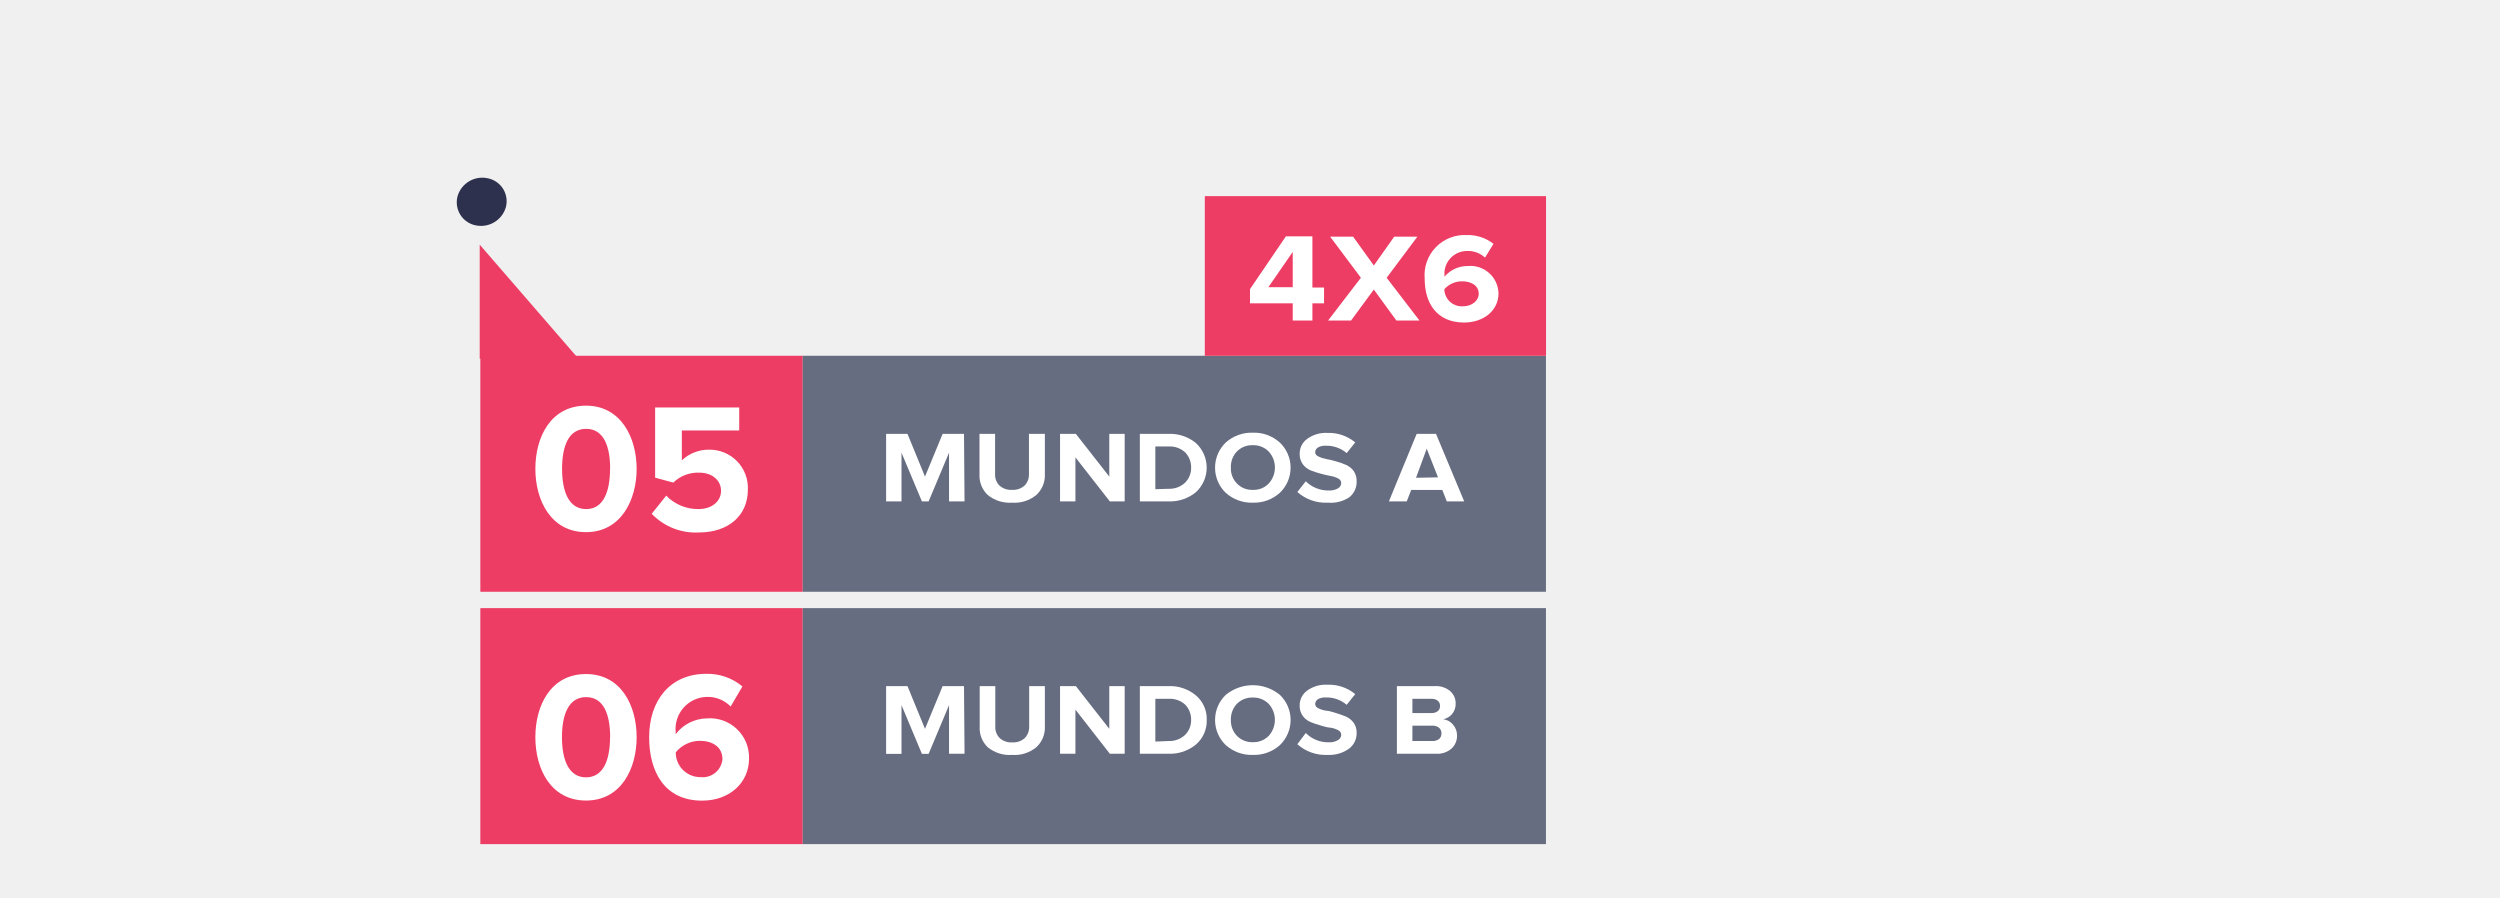
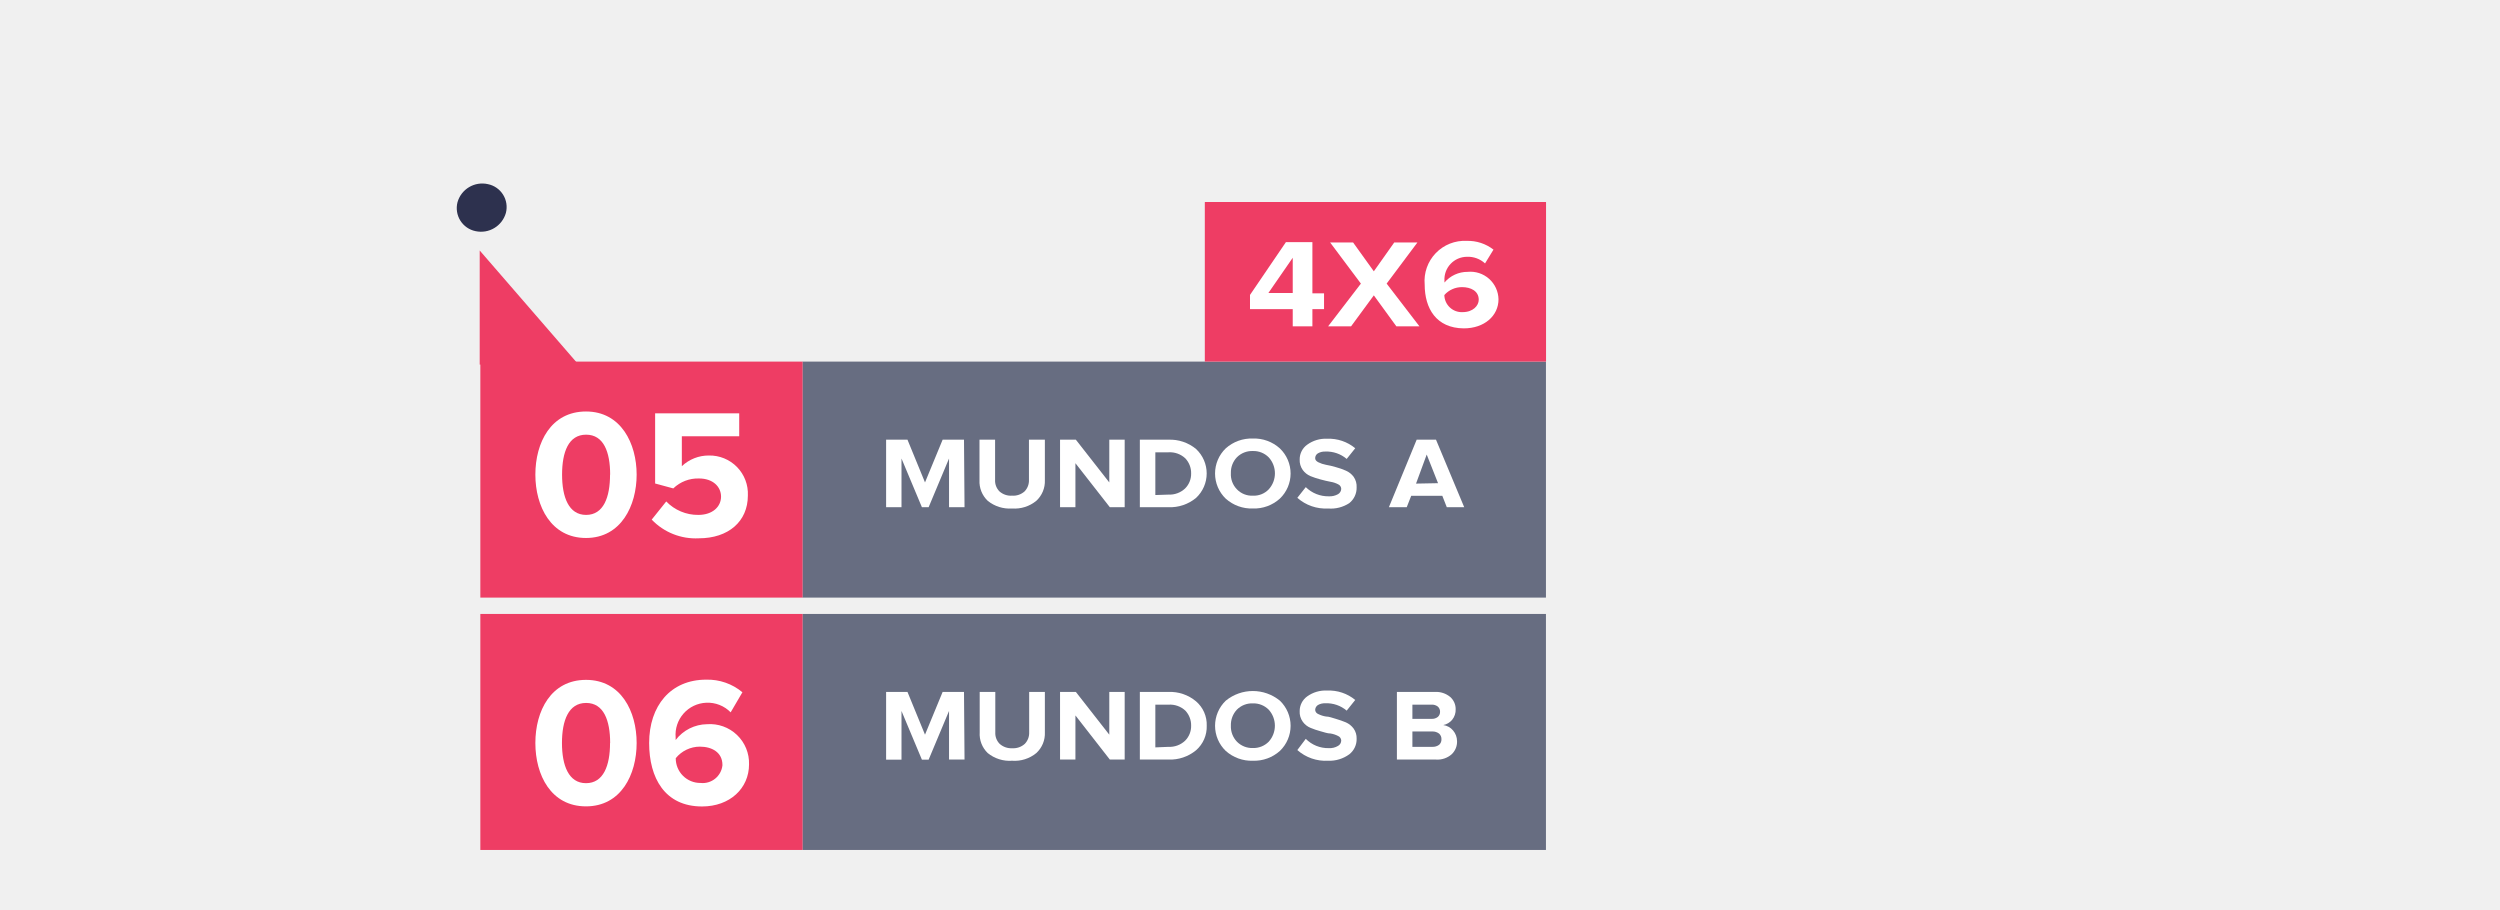
- <svg xmlns="http://www.w3.org/2000/svg" id="Layer_1" data-name="Layer 1" viewBox="0 0 234 84">
+ <svg xmlns="http://www.w3.org/2000/svg" id="Layer_1" width="220" height="80" data-name="Layer 1" viewBox="0 0 234 84">
  <defs>
    <style>.cls-1{fill:#676d81;}.cls-2{fill:#fff;}.cls-3{fill:#ee3d64;}.cls-4{fill:#2d314e;}</style>
  </defs>
  <rect class="cls-1" x="75.11" y="56.92" width="69.59" height="22.09" />
  <path class="cls-2" d="M90.28,70.55H88.83V66l-1.91,4.56h-.63L84.38,66v4.56H82.94V64.22h2l1.64,4,1.65-4h2Z" />
  <path class="cls-2" d="M97,69.94a3.2,3.2,0,0,1-2.27.72,3.25,3.25,0,0,1-2.28-.72A2.47,2.47,0,0,1,91.7,68V64.22h1.46V68a1.42,1.42,0,0,0,.41,1.08,1.63,1.63,0,0,0,1.18.41,1.6,1.6,0,0,0,1.17-.41A1.46,1.46,0,0,0,96.33,68V64.22H97.8V68A2.48,2.48,0,0,1,97,69.94Z" />
  <path class="cls-2" d="M105.27,70.55h-1.39l-3.22-4.13v4.13H99.22V64.22h1.48l3.13,4v-4h1.44Z" />
  <path class="cls-2" d="M109.37,70.55h-2.68V64.22h2.67a3.77,3.77,0,0,1,2.59.88,2.87,2.87,0,0,1,1,2.28,2.92,2.92,0,0,1-1,2.3A3.81,3.81,0,0,1,109.37,70.55Zm0-1.19a2.12,2.12,0,0,0,1.55-.57,1.92,1.92,0,0,0,.57-1.41,2,2,0,0,0-.55-1.42,2.11,2.11,0,0,0-1.56-.55h-1.24v4Z" />
  <path class="cls-2" d="M117.27,70.66a3.62,3.62,0,0,1-2.54-.92,3.26,3.26,0,0,1,0-4.7,4,4,0,0,1,5.07,0,3.26,3.26,0,0,1,0,4.7A3.61,3.61,0,0,1,117.27,70.66Zm-1.49-1.78a2,2,0,0,0,1.49.59,2,2,0,0,0,1.48-.59,2.23,2.23,0,0,0,0-3,2,2,0,0,0-1.48-.59,2,2,0,0,0-1.5.59,2.09,2.09,0,0,0-.56,1.49A2.05,2.05,0,0,0,115.78,68.88Z" />
  <path class="cls-2" d="M124.31,70.66a4,4,0,0,1-2.88-1l.79-1.05a2.94,2.94,0,0,0,2.15.87,1.51,1.51,0,0,0,.87-.21.58.58,0,0,0,.3-.5.48.48,0,0,0-.28-.42,2.34,2.34,0,0,0-.72-.24c-.29,0-.6-.12-.94-.21a7.39,7.39,0,0,1-.94-.32,1.67,1.67,0,0,1-.72-.57,1.55,1.55,0,0,1-.29-1,1.68,1.68,0,0,1,.7-1.37,2.93,2.93,0,0,1,1.87-.55,3.87,3.87,0,0,1,2.63.88l-.8,1a2.9,2.9,0,0,0-2-.69,1.29,1.29,0,0,0-.7.17.56.56,0,0,0-.25.46.45.45,0,0,0,.29.38,2.44,2.44,0,0,0,.72.23c.29,0,.6.13.93.22a9.33,9.33,0,0,1,.94.33,1.82,1.82,0,0,1,.72.58,1.54,1.54,0,0,1,.28.94,1.79,1.79,0,0,1-.69,1.47A3.15,3.15,0,0,1,124.31,70.66Z" />
  <path class="cls-2" d="M134.42,70.55h-3.67V64.22h3.56a2.05,2.05,0,0,1,1.43.47,1.5,1.5,0,0,1,.51,1.14,1.48,1.48,0,0,1-.33,1,1.45,1.45,0,0,1-.83.49,1.45,1.45,0,0,1,.92.51,1.55,1.55,0,0,1,.37,1,1.61,1.61,0,0,1-.51,1.23A2,2,0,0,1,134.42,70.55ZM134,66.74a.87.87,0,0,0,.58-.18.62.62,0,0,0,.21-.49.63.63,0,0,0-.21-.48.87.87,0,0,0-.58-.18h-1.8v1.33Zm.06,2.62a1,1,0,0,0,.64-.19.65.65,0,0,0,.22-.53.67.67,0,0,0-.22-.52,1,1,0,0,0-.64-.2h-1.86v1.44Z" />
  <rect class="cls-3" x="44.96" y="56.92" width="30.16" height="22.09" />
  <path class="cls-2" d="M50.11,69c0-3,1.46-5.91,4.74-5.91s4.74,2.95,4.74,5.91-1.46,5.93-4.74,5.93S50.11,72,50.11,69Zm7,0c0-2.11-.6-3.75-2.25-3.75S52.6,66.9,52.6,69s.62,3.76,2.25,3.76S57.1,71.12,57.1,69Z" />
  <path class="cls-2" d="M60.76,69c0-3.47,2-5.93,5.34-5.93a5.08,5.08,0,0,1,3.39,1.18l-1.1,1.88a3,3,0,0,0-2.29-.9,3,3,0,0,0-2.86,3.25,1.85,1.85,0,0,0,0,.24,3.76,3.76,0,0,1,2.94-1.48A3.66,3.66,0,0,1,70.11,71c0,2.24-1.79,3.94-4.4,3.94C62.22,74.94,60.76,72.26,60.76,69Zm6.86,2.06c0-1.2-1-1.72-2.12-1.72a2.92,2.92,0,0,0-2.25,1.08,2.3,2.3,0,0,0,2.32,2.32A1.86,1.86,0,0,0,67.62,71.09Z" />
  <rect class="cls-1" x="75.11" y="33.3" width="69.59" height="22.09" />
  <path class="cls-2" d="M90.28,46.93H88.83V42.37l-1.91,4.56h-.63l-1.91-4.56v4.56H82.94V40.61h2l1.64,4,1.65-4h2Z" />
  <path class="cls-2" d="M97,46.33a3.2,3.2,0,0,1-2.27.72,3.25,3.25,0,0,1-2.28-.72,2.49,2.49,0,0,1-.77-1.93V40.61h1.46v3.75a1.43,1.43,0,0,0,.41,1.09,1.62,1.62,0,0,0,1.18.4,1.6,1.6,0,0,0,1.17-.4,1.47,1.47,0,0,0,.41-1.09V40.61H97.8V44.4A2.49,2.49,0,0,1,97,46.33Z" />
  <path class="cls-2" d="M105.27,46.93h-1.39l-3.22-4.12v4.12H99.22V40.61h1.48l3.13,4v-4h1.44Z" />
  <path class="cls-2" d="M109.37,46.93h-2.68V40.61h2.67a3.81,3.81,0,0,1,2.59.87,3.13,3.13,0,0,1,0,4.58A3.81,3.81,0,0,1,109.37,46.93Zm0-1.18a2.12,2.12,0,0,0,1.55-.57,1.92,1.92,0,0,0,.57-1.41,2,2,0,0,0-.55-1.42,2.11,2.11,0,0,0-1.56-.56h-1.24v4Z" />
  <path class="cls-2" d="M117.27,47.05a3.62,3.62,0,0,1-2.54-.92,3.27,3.27,0,0,1,0-4.71,3.62,3.62,0,0,1,2.54-.92,3.58,3.58,0,0,1,2.53.93,3.25,3.25,0,0,1,0,4.69A3.58,3.58,0,0,1,117.27,47.05Zm-1.49-1.79a1.94,1.94,0,0,0,1.49.59,1.92,1.92,0,0,0,1.48-.59,2.22,2.22,0,0,0,0-3,2,2,0,0,0-1.48-.59,2,2,0,0,0-1.5.59,2.06,2.06,0,0,0-.56,1.48A2,2,0,0,0,115.78,45.26Z" />
  <path class="cls-2" d="M124.31,47.05a4,4,0,0,1-2.88-1l.79-1a3,3,0,0,0,2.15.86,1.6,1.6,0,0,0,.87-.2.6.6,0,0,0,.3-.5.48.48,0,0,0-.28-.42,2.34,2.34,0,0,0-.72-.24c-.29-.05-.6-.13-.94-.22a7.4,7.4,0,0,1-.94-.31,1.74,1.74,0,0,1-.72-.57,1.58,1.58,0,0,1-.29-1,1.68,1.68,0,0,1,.7-1.37,2.93,2.93,0,0,1,1.87-.56,3.88,3.88,0,0,1,2.63.89l-.8,1a2.9,2.9,0,0,0-2-.69,1.29,1.29,0,0,0-.7.17.53.53,0,0,0-.25.45c0,.16.1.28.29.38a2.75,2.75,0,0,0,.72.24,7.71,7.71,0,0,1,.93.22,6.1,6.1,0,0,1,.94.33,1.79,1.79,0,0,1,.72.57,1.59,1.59,0,0,1,.28,1,1.82,1.82,0,0,1-.69,1.47A3.15,3.15,0,0,1,124.31,47.05Z" />
  <path class="cls-2" d="M137.05,46.93h-1.63L135,45.86h-2.91l-.42,1.07H130l2.6-6.32h1.81Zm-2.45-2.25L133.54,42l-1,2.72Z" />
  <rect class="cls-3" x="44.96" y="33.3" width="30.16" height="22.09" />
  <path class="cls-2" d="M50.11,43.88c0-3,1.46-5.91,4.74-5.91s4.74,3,4.74,5.91-1.46,5.93-4.74,5.93S50.11,46.84,50.11,43.88Zm7,0c0-2.11-.6-3.74-2.25-3.74s-2.25,1.63-2.25,3.74.62,3.77,2.25,3.77S57.1,46,57.1,43.88Z" />
  <path class="cls-2" d="M61,48.09l1.36-1.7a4.11,4.11,0,0,0,3,1.26c1.35,0,2.13-.78,2.13-1.71s-.76-1.7-2.06-1.7a3.31,3.31,0,0,0-2.41.93l-1.7-.46V38.14h7.87v2.15H63.82v2.8a3.64,3.64,0,0,1,2.53-1A3.58,3.58,0,0,1,70,45.84c0,2.42-1.82,4-4.59,4A5.69,5.69,0,0,1,61,48.09Z" />
  <rect class="cls-3" x="112.77" y="18.36" width="31.94" height="14.94" rx="0.03" />
  <path class="cls-2" d="M121,30V28.39h-4V27.06l3.36-4.94h2.48v4.79h1.09v1.48h-1.09V30Zm0-6.42-2.28,3.3H121Z" />
  <path class="cls-2" d="M130.7,30l-2.11-2.9L126.46,30h-2.15L127.38,26l-2.88-3.85h2.15l1.94,2.7,1.91-2.7h2.17L129.79,26,132.86,30Z" />
  <path class="cls-2" d="M133.35,26.09A3.76,3.76,0,0,1,137.29,22a3.9,3.9,0,0,1,2.5.82L139,24.11a2.35,2.35,0,0,0-1.69-.62,2.12,2.12,0,0,0-2.11,2.24,1,1,0,0,0,0,.17,2.82,2.82,0,0,1,2.17-1,2.63,2.63,0,0,1,2.89,2.57c0,1.54-1.32,2.72-3.25,2.72C134.43,30.17,133.35,28.32,133.35,26.09Zm5.06,1.42c0-.83-.76-1.18-1.56-1.18a2.2,2.2,0,0,0-1.66.74,1.63,1.63,0,0,0,1.71,1.6C137.88,28.67,138.41,28.06,138.41,27.51Z" />
  <polygon class="cls-3" points="44.9 22.9 44.9 33.58 54.15 33.58 44.9 22.9" />
  <path class="cls-4" d="M42.82,18.39a2.2,2.2,0,0,0,1.69,2.7,2.42,2.42,0,0,0,2.84-1.7,2.19,2.19,0,0,0-1.68-2.7,2.41,2.41,0,0,0-2.85,1.7" />
</svg>
